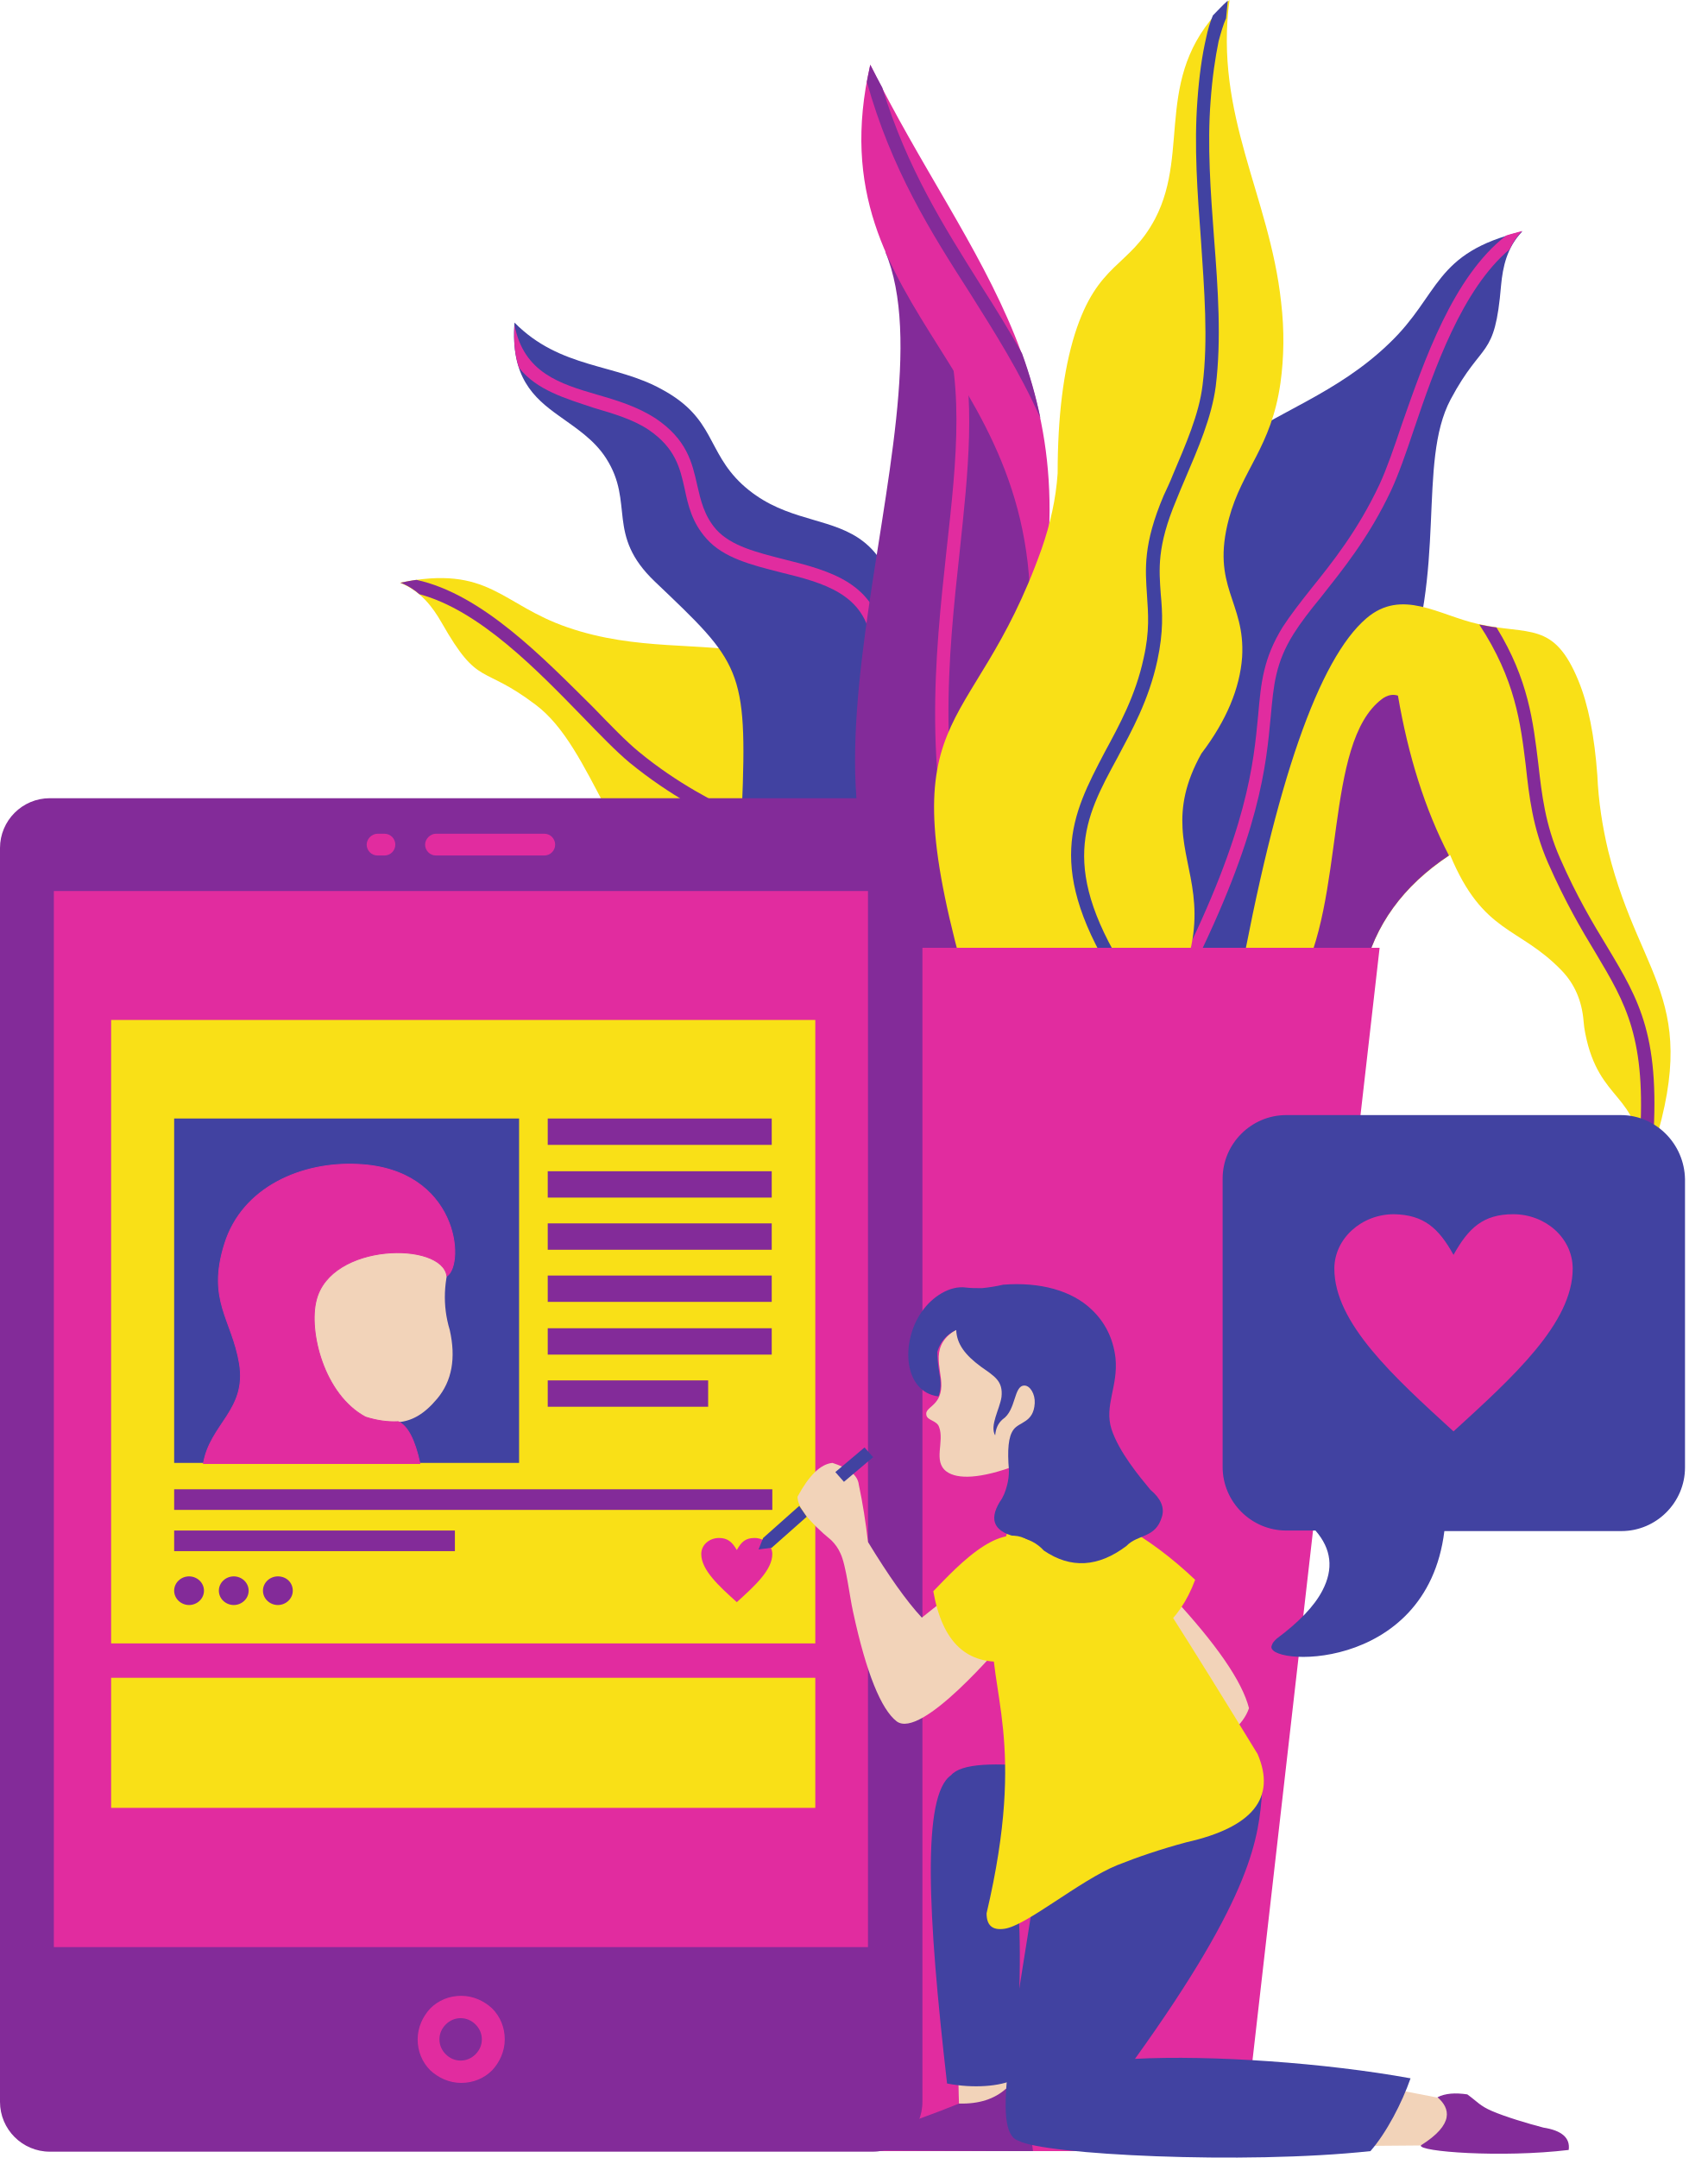
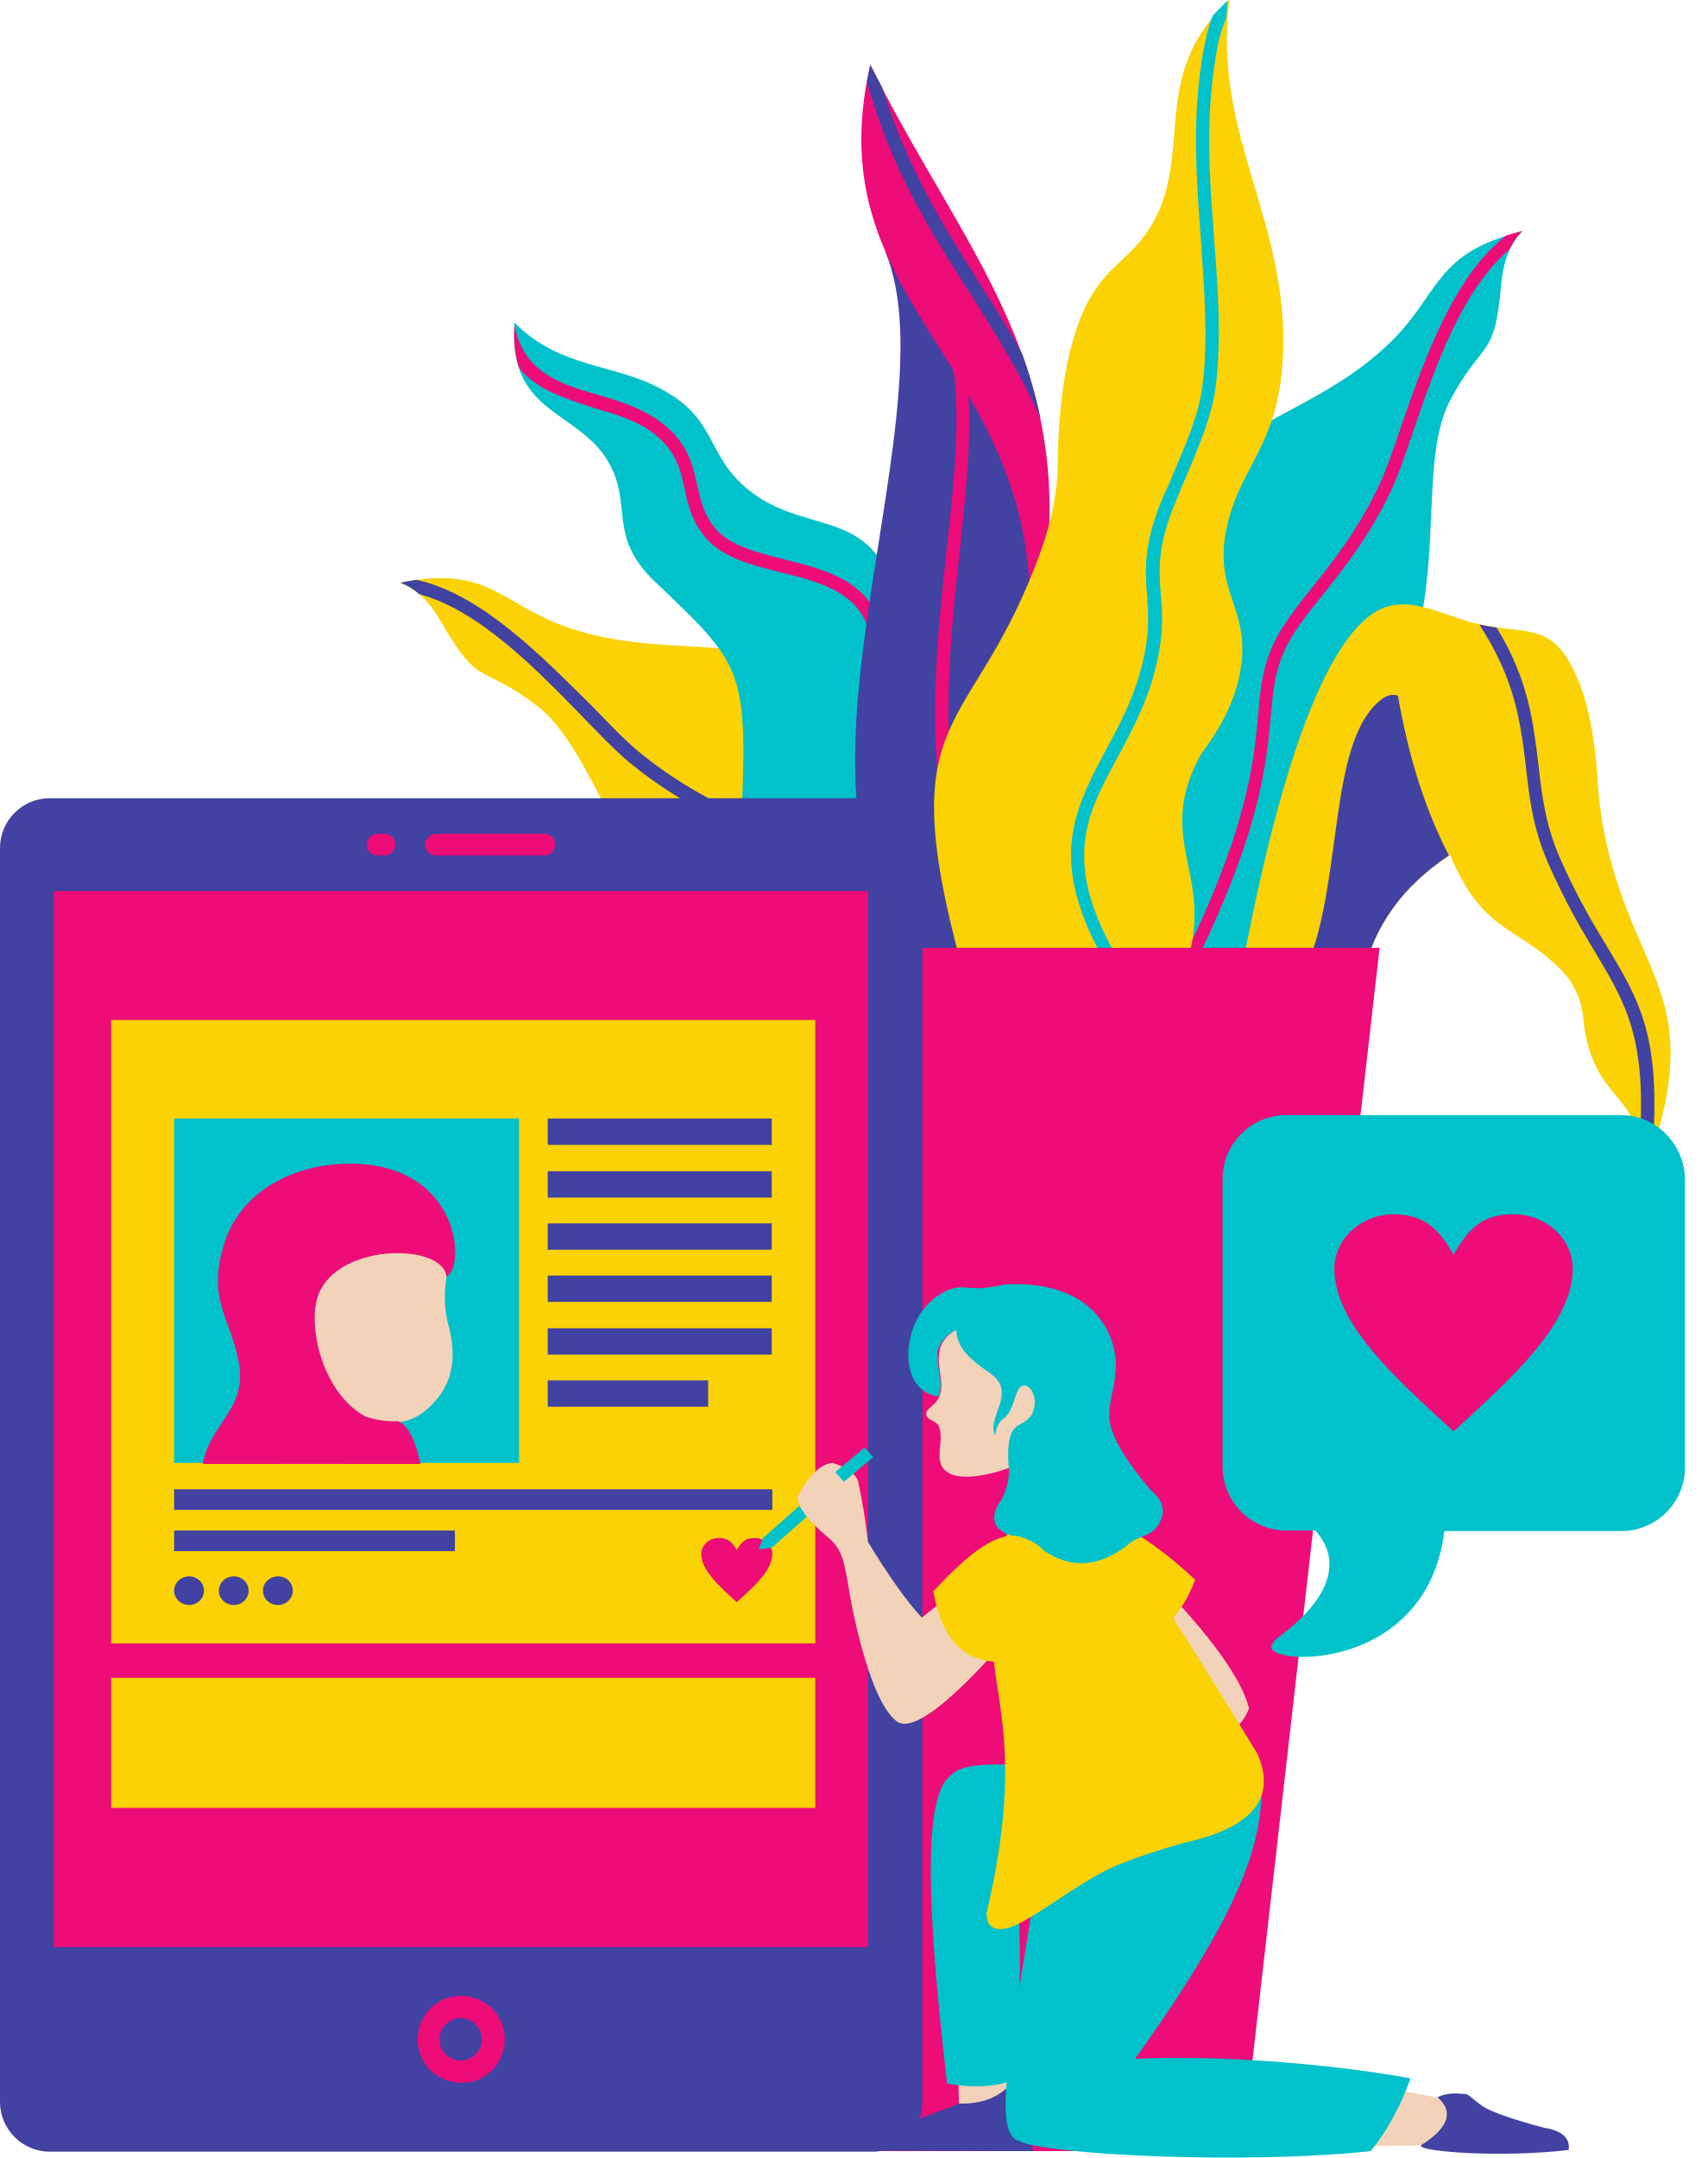
<svg xmlns="http://www.w3.org/2000/svg" height="376.6" preserveAspectRatio="xMidYMid meet" version="1.0" viewBox="0.0 -0.0 298.1 376.6" width="298.1" zoomAndPan="magnify">
  <defs>
    <clipPath id="a">
      <path d="M 175 312 L 247 312 L 247 376.531 L 175 376.531 Z M 175 312" />
    </clipPath>
    <clipPath id="b">
      <path d="M 213 194 L 294.102 194 L 294.102 290 L 213 290 Z M 213 194" />
    </clipPath>
  </defs>
  <g>
    <g id="change1_1">
-       <path d="M 160.5 204.496 C 177.898 196.297 186.602 192.297 186.602 192.297 C 186.602 192.297 178.5 175.195 162.301 140.898 C 143 102.898 123.199 117.797 99.102 109.496 C 87.398 105.496 85.398 98.496 69.801 101.695 C 73.398 103.098 75.5 105.898 77.102 108.695 C 83.602 120.098 84 115.797 93.5 122.996 C 103.5 130.496 106.699 149.898 122.398 164.496 C 147.801 191.098 160.5 204.496 160.5 204.496" fill="#f9e017" fill-rule="evenodd" />
+       <path d="M 160.5 204.496 C 177.898 196.297 186.602 192.297 186.602 192.297 C 186.602 192.297 178.5 175.195 162.301 140.898 C 143 102.898 123.199 117.797 99.102 109.496 C 87.398 105.496 85.398 98.496 69.801 101.695 C 73.398 103.098 75.5 105.898 77.102 108.695 C 83.602 120.098 84 115.797 93.5 122.996 C 103.5 130.496 106.699 149.898 122.398 164.496 C 147.801 191.098 160.5 204.496 160.5 204.496" fill="#fad206" fill-rule="evenodd" />
    </g>
    <g id="change2_1">
-       <path d="M 72.699 101.195 C 71.801 101.297 70.898 101.496 69.898 101.695 C 71.199 102.195 72.301 102.898 73.199 103.695 C 83.699 106.496 93.801 116.996 101.699 125.098 C 104.801 128.297 107.5 131.098 109.898 133.098 C 117 138.898 123.602 142.195 129 144.797 C 131.699 146.098 134.102 147.297 136 148.496 C 141 151.797 143 155.195 145.699 159.797 C 150 167.195 156 177.496 177.602 194.496 L 179 192.695 C 157.801 175.898 151.898 165.797 147.699 158.598 C 144.801 153.695 142.699 149.996 137.301 146.496 C 135.301 145.195 132.801 143.996 130.102 142.598 C 124.801 139.996 118.301 136.797 111.5 131.195 C 109.301 129.398 106.602 126.598 103.5 123.398 C 94.898 114.898 84.199 103.695 72.699 101.195" fill="#832b99" fill-rule="evenodd" />
+       <path d="M 72.699 101.195 C 71.801 101.297 70.898 101.496 69.898 101.695 C 71.199 102.195 72.301 102.898 73.199 103.695 C 83.699 106.496 93.801 116.996 101.699 125.098 C 104.801 128.297 107.5 131.098 109.898 133.098 C 117 138.898 123.602 142.195 129 144.797 C 131.699 146.098 134.102 147.297 136 148.496 C 141 151.797 143 155.195 145.699 159.797 C 150 167.195 156 177.496 177.602 194.496 L 179 192.695 C 157.801 175.898 151.898 165.797 147.699 158.598 C 144.801 153.695 142.699 149.996 137.301 146.496 C 135.301 145.195 132.801 143.996 130.102 142.598 C 124.801 139.996 118.301 136.797 111.5 131.195 C 109.301 129.398 106.602 126.598 103.5 123.398 C 94.898 114.898 84.199 103.695 72.699 101.195" fill="#4142a1" fill-rule="evenodd" />
    </g>
    <g id="change3_1">
-       <path d="M 158.5 122.195 C 160.199 142.098 150.5 148.297 129.5 140.996 C 130.5 116.598 129.199 115.695 114.301 101.496 C 105.699 93.297 110.801 87.797 105.801 79.996 C 103.699 76.695 100.5 74.695 97.602 72.598 C 93.102 69.398 89.102 65.797 89.801 56.297 C 97.801 64.398 107.398 63.398 115.602 67.996 C 124.801 72.996 123.301 78.695 129.5 84.496 C 142.5 96.496 158.102 83.195 158.5 122.195" fill="#4142a1" fill-rule="evenodd" />
+       <path d="M 158.5 122.195 C 160.199 142.098 150.5 148.297 129.5 140.996 C 130.5 116.598 129.199 115.695 114.301 101.496 C 105.699 93.297 110.801 87.797 105.801 79.996 C 103.699 76.695 100.5 74.695 97.602 72.598 C 93.102 69.398 89.102 65.797 89.801 56.297 C 97.801 64.398 107.398 63.398 115.602 67.996 C 124.801 72.996 123.301 78.695 129.5 84.496 C 142.5 96.496 158.102 83.195 158.5 122.195" fill="#01c2cb" fill-rule="evenodd" />
    </g>
    <g id="change4_1">
-       <path d="M 90.602 64.195 C 89.898 62.195 89.602 59.695 89.801 56.695 C 91.398 65.098 97.801 66.996 104.301 68.898 C 107.801 69.898 111.301 70.996 114.398 72.996 C 119.898 76.695 120.801 80.695 121.699 84.695 C 122.301 87.297 122.898 89.996 125 92.398 C 127.602 95.297 132.102 96.398 136.801 97.598 C 144.801 99.598 153.102 101.695 154.301 111.996 L 152.102 112.297 C 151.102 103.598 143.602 101.695 136.301 99.898 C 131.199 98.598 126.301 97.398 123.301 93.996 C 120.801 91.195 120.102 88.195 119.5 85.297 C 118.699 81.695 117.898 78.195 113.199 74.996 C 110.5 73.195 107.102 72.195 103.699 71.195 C 98.602 69.496 93.699 68.098 90.602 64.195" fill="#e12c9f" fill-rule="evenodd" />
+       <path d="M 90.602 64.195 C 89.898 62.195 89.602 59.695 89.801 56.695 C 91.398 65.098 97.801 66.996 104.301 68.898 C 107.801 69.898 111.301 70.996 114.398 72.996 C 119.898 76.695 120.801 80.695 121.699 84.695 C 122.301 87.297 122.898 89.996 125 92.398 C 127.602 95.297 132.102 96.398 136.801 97.598 C 144.801 99.598 153.102 101.695 154.301 111.996 L 152.102 112.297 C 151.102 103.598 143.602 101.695 136.301 99.898 C 131.199 98.598 126.301 97.398 123.301 93.996 C 120.801 91.195 120.102 88.195 119.5 85.297 C 118.699 81.695 117.898 78.195 113.199 74.996 C 110.5 73.195 107.102 72.195 103.699 71.195 C 98.602 69.496 93.699 68.098 90.602 64.195" fill="#ed0c78" fill-rule="evenodd" />
    </g>
    <g id="change2_2">
-       <path d="M 183.602 108.996 C 183.301 156.098 177.301 176.195 165.602 169.098 C 129 148.898 167.102 73.695 154.5 43.898 C 173.602 60.297 183.301 81.996 183.602 108.996" fill="#832b99" fill-rule="evenodd" />
+       <path d="M 183.602 108.996 C 183.301 156.098 177.301 176.195 165.602 169.098 C 129 148.898 167.102 73.695 154.5 43.898 C 173.602 60.297 183.301 81.996 183.602 108.996" fill="#4142a1" fill-rule="evenodd" />
    </g>
    <g id="change4_2">
-       <path d="M 163.5 52.797 C 164.898 54.398 166.199 55.996 167.398 57.695 C 170.398 69.496 169 82.195 167.5 96.297 C 165.5 114.695 163.301 135.496 170.5 159.297 L 168.301 159.996 C 160.898 135.695 163.199 114.695 165.199 96.098 C 167 79.898 168.602 65.695 163.5 52.797" fill="#e12c9f" fill-rule="evenodd" />
+       <path d="M 163.5 52.797 C 164.898 54.398 166.199 55.996 167.398 57.695 C 170.398 69.496 169 82.195 167.5 96.297 C 165.5 114.695 163.301 135.496 170.5 159.297 L 168.301 159.996 C 160.898 135.695 163.199 114.695 165.199 96.098 C 167 79.898 168.602 65.695 163.5 52.797" fill="#ed0c78" fill-rule="evenodd" />
    </g>
    <g id="change4_3">
-       <path d="M 179.301 115.797 C 185.102 63.797 141.699 55.695 151.898 11.297 C 169.301 46.598 192.5 66.898 179.301 115.797" fill="#e12c9f" fill-rule="evenodd" />
+       <path d="M 179.301 115.797 C 185.102 63.797 141.699 55.695 151.898 11.297 C 169.301 46.598 192.5 66.898 179.301 115.797" fill="#ed0c78" fill-rule="evenodd" />
    </g>
    <g id="change2_3">
-       <path d="M 151.301 14.297 C 151.5 13.297 151.699 12.297 151.898 11.297 C 152.602 12.695 153.301 13.996 154 15.297 C 158.301 29.398 164.801 39.598 171.199 49.797 C 173.699 53.695 176.102 57.598 178.398 61.695 C 179.699 65.297 180.801 69.098 181.602 72.996 C 178 64.898 173.602 57.996 169.199 50.996 C 162.398 40.398 155.602 29.598 151.301 14.297" fill="#832b99" fill-rule="evenodd" />
+       <path d="M 151.301 14.297 C 151.5 13.297 151.699 12.297 151.898 11.297 C 152.602 12.695 153.301 13.996 154 15.297 C 158.301 29.398 164.801 39.598 171.199 49.797 C 173.699 53.695 176.102 57.598 178.398 61.695 C 179.699 65.297 180.801 69.098 181.602 72.996 C 178 64.898 173.602 57.996 169.199 50.996 C 162.398 40.398 155.602 29.598 151.301 14.297" fill="#4142a1" fill-rule="evenodd" />
    </g>
    <g id="change3_2">
-       <path d="M 227.199 171.898 C 208 171.898 198.398 171.898 198.398 171.898 C 198.398 171.898 198.5 152.996 198.602 115.098 C 200 72.496 224.199 77.598 242.5 59.898 C 251.398 51.398 250.199 44.098 265.699 40.398 C 263 43.195 262.301 46.598 262 49.797 C 260.898 62.898 258.801 59.195 253.199 69.695 C 247.301 80.797 252.699 99.695 244.699 119.496 C 233 154.398 227.199 171.898 227.199 171.898" fill="#4142a1" fill-rule="evenodd" />
+       <path d="M 227.199 171.898 C 208 171.898 198.398 171.898 198.398 171.898 C 198.398 171.898 198.5 152.996 198.602 115.098 C 200 72.496 224.199 77.598 242.5 59.898 C 251.398 51.398 250.199 44.098 265.699 40.398 C 263 43.195 262.301 46.598 262 49.797 C 260.898 62.898 258.801 59.195 253.199 69.695 C 247.301 80.797 252.699 99.695 244.699 119.496 C 233 154.398 227.199 171.898 227.199 171.898" fill="#01c2cb" fill-rule="evenodd" />
    </g>
    <g id="change4_4">
-       <path d="M 262.898 41.098 C 263.801 40.797 264.699 40.598 265.699 40.297 C 264.699 41.297 264 42.398 263.5 43.496 C 255.199 50.496 250.398 64.297 246.801 74.898 C 245.398 79.098 244.102 82.797 242.801 85.598 C 238.898 93.898 234.199 99.598 230.5 104.297 C 228.602 106.598 227 108.695 225.801 110.598 C 222.602 115.695 222.301 119.598 221.801 124.996 C 221 133.496 220 145.398 207.699 169.996 L 205.699 168.996 C 217.801 144.797 218.801 133.195 219.602 124.797 C 220.102 119.098 220.5 114.898 223.898 109.398 C 225.199 107.398 226.898 105.195 228.801 102.797 C 232.5 98.195 237 92.598 240.801 84.496 C 242 81.898 243.301 78.195 244.699 73.996 C 248.602 62.898 253.602 48.297 262.898 41.098" fill="#e12c9f" fill-rule="evenodd" />
+       <path d="M 262.898 41.098 C 263.801 40.797 264.699 40.598 265.699 40.297 C 264.699 41.297 264 42.398 263.5 43.496 C 255.199 50.496 250.398 64.297 246.801 74.898 C 245.398 79.098 244.102 82.797 242.801 85.598 C 238.898 93.898 234.199 99.598 230.5 104.297 C 228.602 106.598 227 108.695 225.801 110.598 C 222.602 115.695 222.301 119.598 221.801 124.996 C 221 133.496 220 145.398 207.699 169.996 L 205.699 168.996 C 217.801 144.797 218.801 133.195 219.602 124.797 C 220.102 119.098 220.5 114.898 223.898 109.398 C 225.199 107.398 226.898 105.195 228.801 102.797 C 232.5 98.195 237 92.598 240.801 84.496 C 242 81.898 243.301 78.195 244.699 73.996 C 248.602 62.898 253.602 48.297 262.898 41.098" fill="#ed0c78" fill-rule="evenodd" />
    </g>
    <g id="change1_2">
-       <path d="M 238 169.898 C 231.801 171.695 224.5 172.398 216.199 172.098 C 222.699 136.398 230.199 114.996 238.5 107.898 C 244.699 102.598 251.199 107.398 258 108.898 C 266.898 110.898 271.199 108.297 275.5 118.797 C 277.199 122.898 278.301 128.398 278.801 135.297 C 279 139.898 279.699 144.297 280.699 148.496 C 286.602 172.195 298.102 174.695 286.801 205.598 C 286.801 190.898 280.199 193.098 277.199 182.496 C 276.801 180.996 276.5 179.598 276.398 178.195 C 276.102 174.598 274.801 171.695 272.602 169.398 C 265.102 161.598 258.898 163.098 253.102 149.195 C 244.898 154.598 239.898 161.496 238 169.898" fill="#f9e017" fill-rule="evenodd" />
+       <path d="M 238 169.898 C 231.801 171.695 224.5 172.398 216.199 172.098 C 222.699 136.398 230.199 114.996 238.5 107.898 C 244.699 102.598 251.199 107.398 258 108.898 C 266.898 110.898 271.199 108.297 275.5 118.797 C 277.199 122.898 278.301 128.398 278.801 135.297 C 279 139.898 279.699 144.297 280.699 148.496 C 286.602 172.195 298.102 174.695 286.801 205.598 C 286.801 190.898 280.199 193.098 277.199 182.496 C 276.801 180.996 276.5 179.598 276.398 178.195 C 276.102 174.598 274.801 171.695 272.602 169.398 C 265.102 161.598 258.898 163.098 253.102 149.195 C 244.898 154.598 239.898 161.496 238 169.898" fill="#fad206" fill-rule="evenodd" />
    </g>
    <g id="change2_4">
-       <path d="M 258.199 108.996 C 259.301 109.195 260.301 109.398 261.199 109.496 C 266.801 118.598 267.602 125.996 268.5 133.297 C 269.102 138.598 269.699 143.898 272.301 149.797 C 275.199 156.398 278 161.098 280.5 165.195 C 286.199 174.695 290 180.996 288.398 200.996 C 287.898 202.496 287.398 203.996 286.801 205.598 C 286.801 202.996 286.602 200.898 286.199 199.195 C 287.398 181.195 283.801 175.195 278.5 166.297 C 276 162.195 273.199 157.398 270.199 150.598 C 267.5 144.398 266.898 138.996 266.301 133.496 C 265.398 126.195 264.5 118.598 258.199 108.996" fill="#832b99" fill-rule="evenodd" />
+       <path d="M 258.199 108.996 C 259.301 109.195 260.301 109.398 261.199 109.496 C 266.801 118.598 267.602 125.996 268.5 133.297 C 269.102 138.598 269.699 143.898 272.301 149.797 C 275.199 156.398 278 161.098 280.5 165.195 C 286.199 174.695 290 180.996 288.398 200.996 C 287.898 202.496 287.398 203.996 286.801 205.598 C 286.801 202.996 286.602 200.898 286.199 199.195 C 287.398 181.195 283.801 175.195 278.5 166.297 C 276 162.195 273.199 157.398 270.199 150.598 C 267.5 144.398 266.898 138.996 266.301 133.496 C 265.398 126.195 264.5 118.598 258.199 108.996" fill="#4142a1" fill-rule="evenodd" />
    </g>
    <g id="change2_5">
-       <path d="M 238 169.898 C 234.5 170.898 230.699 171.598 226.5 171.898 C 235 157.098 231 129.695 241.199 121.996 C 242.102 121.297 243.102 121.098 244 121.398 C 245.801 131.898 248.699 141.195 252.898 149.297 C 244.898 154.598 239.898 161.496 238 169.898" fill="#832b99" fill-rule="evenodd" />
+       <path d="M 238 169.898 C 234.5 170.898 230.699 171.598 226.5 171.898 C 235 157.098 231 129.695 241.199 121.996 C 242.102 121.297 243.102 121.098 244 121.398 C 245.801 131.898 248.699 141.195 252.898 149.297 C 244.898 154.598 239.898 161.496 238 169.898" fill="#4142a1" fill-rule="evenodd" />
    </g>
    <g id="change1_3">
-       <path d="M 169.102 173.098 C 193.602 171.996 205.898 171.496 205.898 171.496 C 211.199 158.797 206.801 152.398 206.398 144.496 C 206.199 140.797 206.801 136.695 209.699 131.496 C 214.102 125.695 216.398 120.098 216.801 114.695 C 217.398 104.898 211.301 102.496 214.5 90.496 C 216.801 81.898 221.898 78.098 223.5 66.797 C 224.102 62.398 224.199 57.695 223.602 52.695 C 221.602 34.195 211.898 20.098 214.602 -0.004 C 200.801 12.598 208 25.996 201.602 38.195 C 197.102 46.695 191.602 45.695 187.602 58.297 C 185.602 64.695 184.602 72.797 184.602 82.598 C 184.301 87.098 183.301 91.496 181.801 95.797 C 169.5 130.398 154.398 122.098 169.102 173.098" fill="#f9e017" fill-rule="evenodd" />
+       <path d="M 169.102 173.098 C 193.602 171.996 205.898 171.496 205.898 171.496 C 211.199 158.797 206.801 152.398 206.398 144.496 C 206.199 140.797 206.801 136.695 209.699 131.496 C 214.102 125.695 216.398 120.098 216.801 114.695 C 217.398 104.898 211.301 102.496 214.5 90.496 C 216.801 81.898 221.898 78.098 223.5 66.797 C 224.102 62.398 224.199 57.695 223.602 52.695 C 221.602 34.195 211.898 20.098 214.602 -0.004 C 200.801 12.598 208 25.996 201.602 38.195 C 197.102 46.695 191.602 45.695 187.602 58.297 C 185.602 64.695 184.602 72.797 184.602 82.598 C 184.301 87.098 183.301 91.496 181.801 95.797 C 169.5 130.398 154.398 122.098 169.102 173.098" fill="#fad206" fill-rule="evenodd" />
    </g>
    <g id="change3_3">
-       <path d="M 195.398 171.996 L 196.699 171.898 L 197.602 171.297 C 184.5 151.496 189.301 142.797 195 132.297 C 197.602 127.398 200.5 122.195 202 115.297 C 203.102 110.195 202.898 106.898 202.602 103.695 C 202.301 99.398 201.898 95.398 205.301 87.297 C 205.801 85.996 206.301 84.898 206.801 83.695 C 209.102 78.297 211.5 72.797 212.199 67.398 C 213.199 59.297 212.602 50.496 211.898 41.496 C 211.301 33.496 210.699 25.398 211.301 17.598 C 211.602 13.496 212.102 10.098 212.699 7.195 C 213.102 5.695 213.5 4.297 214 3.195 C 214.102 2.195 214.199 1.195 214.301 0.098 C 213.301 0.996 212.5 1.898 211.699 2.695 C 211.199 3.898 210.801 5.195 210.5 6.695 C 209.801 9.695 209.301 13.297 209 17.496 C 208.398 25.496 209 33.695 209.602 41.695 C 210.199 50.598 210.898 59.297 209.898 67.195 C 209.301 72.297 206.898 77.695 204.699 82.898 C 204.199 84.195 203.602 85.398 203.102 86.496 C 199.5 94.996 199.898 99.297 200.199 103.898 C 200.398 106.996 200.699 110.098 199.602 114.898 C 198.199 121.398 195.398 126.496 192.801 131.297 C 187.102 142.195 182.102 151.496 195.398 171.996" fill="#4142a1" fill-rule="evenodd" />
+       <path d="M 195.398 171.996 L 196.699 171.898 L 197.602 171.297 C 184.5 151.496 189.301 142.797 195 132.297 C 197.602 127.398 200.5 122.195 202 115.297 C 203.102 110.195 202.898 106.898 202.602 103.695 C 202.301 99.398 201.898 95.398 205.301 87.297 C 205.801 85.996 206.301 84.898 206.801 83.695 C 209.102 78.297 211.5 72.797 212.199 67.398 C 213.199 59.297 212.602 50.496 211.898 41.496 C 211.301 33.496 210.699 25.398 211.301 17.598 C 211.602 13.496 212.102 10.098 212.699 7.195 C 213.102 5.695 213.5 4.297 214 3.195 C 214.102 2.195 214.199 1.195 214.301 0.098 C 213.301 0.996 212.5 1.898 211.699 2.695 C 211.199 3.898 210.801 5.195 210.5 6.695 C 209.801 9.695 209.301 13.297 209 17.496 C 208.398 25.496 209 33.695 209.602 41.695 C 210.199 50.598 210.898 59.297 209.898 67.195 C 209.301 72.297 206.898 77.695 204.699 82.898 C 204.199 84.195 203.602 85.398 203.102 86.496 C 199.5 94.996 199.898 99.297 200.199 103.898 C 200.398 106.996 200.699 110.098 199.602 114.898 C 198.199 121.398 195.398 126.496 192.801 131.297 C 187.102 142.195 182.102 151.496 195.398 171.996" fill="#01c2cb" fill-rule="evenodd" />
    </g>
    <g id="change4_5">
-       <path d="M 120.398 165.398 L 240.801 165.398 L 216.801 375.398 L 144.398 375.398 L 120.398 165.398" fill="#e12c9f" fill-rule="evenodd" />
+       <path d="M 120.398 165.398 L 240.801 165.398 L 216.801 375.398 L 144.398 375.398 L 120.398 165.398" fill="#ed0c78" fill-rule="evenodd" />
    </g>
    <g id="change2_6">
-       <path d="M 8.699 139.297 L 152.301 139.297 C 157.102 139.297 161 143.195 161 147.996 L 161 366.797 C 161 371.598 157.102 375.496 152.301 375.496 L 8.699 375.496 C 3.898 375.496 0 371.598 0 366.797 L 0 147.996 C 0 143.195 3.898 139.297 8.699 139.297" fill="#832b99" fill-rule="evenodd" />
+       <path d="M 8.699 139.297 L 152.301 139.297 C 157.102 139.297 161 143.195 161 147.996 L 161 366.797 C 161 371.598 157.102 375.496 152.301 375.496 L 8.699 375.496 C 3.898 375.496 0 371.598 0 366.797 L 0 147.996 C 0 143.195 3.898 139.297 8.699 139.297" fill="#4142a1" fill-rule="evenodd" />
    </g>
    <g id="change5_1">
      <path d="M 177.398 367.898 C 170.699 367.496 167.398 367.195 167.398 367.195 C 167.398 367.797 167.301 365.098 167.199 359.297 C 174 358.996 177.5 358.898 177.5 358.898 C 177.398 364.898 177.398 367.898 177.398 367.898" fill="#f2d3b9" fill-rule="evenodd" />
    </g>
    <g id="change3_4">
-       <path d="M 165.301 363.598 C 169.898 364.496 174.602 364.098 177 362.898 C 178.602 344.098 177.898 333.496 177.5 330.598 C 177.5 330.598 181.699 332.598 190.102 336.695 C 200.398 337.695 220.102 334.898 219.102 315.195 C 189.102 308.695 169.5 305.695 166 309.797 C 160.898 313.297 161.898 333.996 165.301 363.598" fill="#4142a1" fill-rule="evenodd" />
+       <path d="M 165.301 363.598 C 169.898 364.496 174.602 364.098 177 362.898 C 178.602 344.098 177.898 333.496 177.5 330.598 C 177.5 330.598 181.699 332.598 190.102 336.695 C 200.398 337.695 220.102 334.898 219.102 315.195 C 189.102 308.695 169.5 305.695 166 309.797 C 160.898 313.297 161.898 333.996 165.301 363.598" fill="#01c2cb" fill-rule="evenodd" />
    </g>
    <g id="change2_7">
-       <path d="M 180.301 375.398 C 179.699 369.898 178.102 366.297 175.602 364.496 C 173.602 366.297 170.898 367.195 167.398 367.098 C 162.699 368.996 158 370.695 153.199 372.195 C 152.199 372.797 151.898 373.797 152.301 375.297 C 170.898 375.398 180.301 375.398 180.301 375.398" fill="#832b99" fill-rule="evenodd" />
+       <path d="M 180.301 375.398 C 179.699 369.898 178.102 366.297 175.602 364.496 C 173.602 366.297 170.898 367.195 167.398 367.098 C 162.699 368.996 158 370.695 153.199 372.195 C 152.199 372.797 151.898 373.797 152.301 375.297 C 170.898 375.398 180.301 375.398 180.301 375.398" fill="#4142a1" fill-rule="evenodd" />
    </g>
    <g id="change5_2">
      <path d="M 239.602 363.898 C 238.602 370.898 238 374.496 238 374.496 C 247.398 374.398 252.102 374.398 252.102 374.398 C 253.602 372.195 254.301 369.695 254.199 366.695 C 244.5 364.797 239.602 363.898 239.602 363.898" fill="#f2d3b9" fill-rule="evenodd" />
    </g>
    <g id="change2_8">
-       <path d="M 269.398 371.297 C 272.602 371.797 274.102 373.098 273.801 375.195 C 262.102 376.598 247.5 375.496 248 374.398 C 253.898 370.695 253.102 367.898 250.898 365.996 C 252.301 365.297 254 365.195 256.102 365.496 C 257.898 366.797 258.301 367.496 260.398 368.398 C 262.699 369.398 266.699 370.598 269.398 371.297" fill="#832b99" fill-rule="evenodd" />
+       <path d="M 269.398 371.297 C 272.602 371.797 274.102 373.098 273.801 375.195 C 262.102 376.598 247.5 375.496 248 374.398 C 253.898 370.695 253.102 367.898 250.898 365.996 C 252.301 365.297 254 365.195 256.102 365.496 C 257.898 366.797 258.301 367.496 260.398 368.398 C 262.699 369.398 266.699 370.598 269.398 371.297" fill="#4142a1" fill-rule="evenodd" />
    </g>
    <g clip-path="url(#a)" id="change3_9">
-       <path d="M 246.199 362.695 C 244.699 366.996 242 372.195 239.199 375.398 C 217 377.797 182.102 375.996 177.801 373.598 C 172.801 372.098 176.898 355.098 181.898 321.598 C 181.898 321.598 195.801 318.398 220.301 312.598 C 219.699 320.598 218.801 330.496 198.102 359.297 C 211.398 358.598 231.398 359.996 246.199 362.695" fill="#4142a1" fill-rule="evenodd" />
+       <path d="M 246.199 362.695 C 244.699 366.996 242 372.195 239.199 375.398 C 217 377.797 182.102 375.996 177.801 373.598 C 172.801 372.098 176.898 355.098 181.898 321.598 C 181.898 321.598 195.801 318.398 220.301 312.598 C 219.699 320.598 218.801 330.496 198.102 359.297 C 211.398 358.598 231.398 359.996 246.199 362.695" fill="#01c2cb" fill-rule="evenodd" />
    </g>
    <g id="change5_3">
      <path d="M 202.5 286.496 L 215.102 302.098 C 216.5 300.898 217.5 299.598 218 298.098 C 216.801 293.398 212.301 286.898 204.5 278.496 C 203.801 281.297 203.102 283.996 202.5 286.496" fill="#f2d3b9" fill-rule="evenodd" />
    </g>
    <g id="change1_4">
-       <path d="M 196 266.297 C 192.102 270.695 194.398 276.695 202.801 284.297 C 205.199 282.297 207.199 279.496 208.602 275.695 C 204.5 271.797 200.199 268.598 196 266.297" fill="#f9e017" fill-rule="evenodd" />
+       <path d="M 196 266.297 C 192.102 270.695 194.398 276.695 202.801 284.297 C 205.199 282.297 207.199 279.496 208.602 275.695 C 204.5 271.797 200.199 268.598 196 266.297" fill="#fad206" fill-rule="evenodd" />
    </g>
    <g id="change1_5">
-       <path d="M 176.301 266.297 C 188 270.996 193.5 270.297 192.801 264.195 C 199 273.098 207.898 287.098 219.5 306.098 C 222.801 313.797 218.602 318.898 207.102 321.496 C 202.602 322.695 198.5 324.098 195 325.496 C 188.398 328.195 179.102 336.098 175.301 336.598 C 173.199 336.898 172.199 335.996 172.199 333.898 C 179.301 303.695 172.398 295.195 173.301 283.598 C 173.898 274.996 174.898 269.195 176.301 266.297" fill="#f9e017" fill-rule="evenodd" />
+       <path d="M 176.301 266.297 C 188 270.996 193.5 270.297 192.801 264.195 C 199 273.098 207.898 287.098 219.5 306.098 C 222.801 313.797 218.602 318.898 207.102 321.496 C 202.602 322.695 198.5 324.098 195 325.496 C 188.398 328.195 179.102 336.098 175.301 336.598 C 173.199 336.898 172.199 335.996 172.199 333.898 C 179.301 303.695 172.398 295.195 173.301 283.598 C 173.898 274.996 174.898 269.195 176.301 266.297" fill="#fad206" fill-rule="evenodd" />
    </g>
    <g id="change4_6">
-       <path d="M 9.398 155.496 L 151.5 155.496 L 151.5 339.797 L 9.398 339.797 L 9.398 155.496" fill="#e12c9f" fill-rule="evenodd" />
+       <path d="M 9.398 155.496 L 151.5 155.496 L 151.5 339.797 L 9.398 339.797 L 9.398 155.496" fill="#ed0c78" fill-rule="evenodd" />
    </g>
    <g id="change4_7">
-       <path d="M 65.898 145.496 L 67.102 145.496 C 68.199 145.496 69 146.398 69 147.398 C 69 148.496 68.102 149.297 67.102 149.297 L 65.898 149.297 C 64.801 149.297 64 148.398 64 147.398 C 64 146.398 64.898 145.496 65.898 145.496 Z M 76.102 145.496 L 95 145.496 C 96.102 145.496 96.898 146.398 96.898 147.398 C 96.898 148.496 96 149.297 95 149.297 L 76.102 149.297 C 75 149.297 74.199 148.398 74.199 147.398 C 74.199 146.398 75.102 145.496 76.102 145.496" fill="#e12c9f" fill-rule="evenodd" />
+       <path d="M 65.898 145.496 L 67.102 145.496 C 68.199 145.496 69 146.398 69 147.398 C 69 148.496 68.102 149.297 67.102 149.297 L 65.898 149.297 C 64.801 149.297 64 148.398 64 147.398 C 64 146.398 64.898 145.496 65.898 145.496 Z M 76.102 145.496 L 95 145.496 C 96.102 145.496 96.898 146.398 96.898 147.398 C 96.898 148.496 96 149.297 95 149.297 L 76.102 149.297 C 75 149.297 74.199 148.398 74.199 147.398 C 74.199 146.398 75.102 145.496 76.102 145.496" fill="#ed0c78" fill-rule="evenodd" />
    </g>
    <g id="change4_8">
-       <path d="M 83 353.297 C 82.301 352.598 81.398 352.195 80.398 352.195 C 79.398 352.195 78.5 352.598 77.801 353.297 C 77.102 353.996 76.699 354.898 76.699 355.898 C 76.699 356.898 77.102 357.797 77.801 358.496 C 78.5 359.195 79.398 359.598 80.398 359.598 C 81.398 359.598 82.301 359.195 83 358.496 C 83.699 357.797 84.102 356.898 84.102 355.898 C 84.102 354.898 83.699 353.996 83 353.297 Z M 80.5 348.297 C 82.602 348.297 84.5 349.195 85.898 350.496 C 87.301 351.898 88.102 353.797 88.102 355.898 C 88.102 357.996 87.199 359.898 85.898 361.297 C 84.5 362.695 82.602 363.496 80.5 363.496 C 78.398 363.496 76.5 362.598 75.102 361.297 C 73.699 359.898 72.898 357.996 72.898 355.898 C 72.898 353.797 73.801 351.898 75.102 350.496 C 76.5 349.098 78.398 348.297 80.5 348.297" fill="#e12c9f" fill-rule="evenodd" />
+       <path d="M 83 353.297 C 82.301 352.598 81.398 352.195 80.398 352.195 C 79.398 352.195 78.5 352.598 77.801 353.297 C 77.102 353.996 76.699 354.898 76.699 355.898 C 76.699 356.898 77.102 357.797 77.801 358.496 C 78.5 359.195 79.398 359.598 80.398 359.598 C 81.398 359.598 82.301 359.195 83 358.496 C 83.699 357.797 84.102 356.898 84.102 355.898 C 84.102 354.898 83.699 353.996 83 353.297 Z M 80.5 348.297 C 82.602 348.297 84.5 349.195 85.898 350.496 C 87.301 351.898 88.102 353.797 88.102 355.898 C 88.102 357.996 87.199 359.898 85.898 361.297 C 84.5 362.695 82.602 363.496 80.5 363.496 C 78.398 363.496 76.5 362.598 75.102 361.297 C 73.699 359.898 72.898 357.996 72.898 355.898 C 72.898 353.797 73.801 351.898 75.102 350.496 C 76.5 349.098 78.398 348.297 80.5 348.297" fill="#ed0c78" fill-rule="evenodd" />
    </g>
    <g id="change1_6">
-       <path d="M 19.398 177.996 L 142.301 177.996 L 142.301 286.797 L 19.398 286.797 L 19.398 177.996" fill="#f9e017" fill-rule="evenodd" />
+       <path d="M 19.398 177.996 L 142.301 177.996 L 142.301 286.797 L 19.398 286.797 L 19.398 177.996" fill="#fad206" fill-rule="evenodd" />
    </g>
    <g id="change1_7">
-       <path d="M 19.398 292.797 L 142.301 292.797 L 142.301 315.496 L 19.398 315.496 L 19.398 292.797" fill="#f9e017" fill-rule="evenodd" />
+       <path d="M 19.398 292.797 L 142.301 292.797 L 142.301 315.496 L 19.398 315.496 L 19.398 292.797" fill="#fad206" fill-rule="evenodd" />
    </g>
    <g id="change3_5">
-       <path d="M 30.398 195.195 L 90.602 195.195 L 90.602 255.297 L 30.398 255.297 L 30.398 195.195" fill="#4142a1" fill-rule="evenodd" />
+       <path d="M 30.398 195.195 L 90.602 195.195 L 90.602 255.297 L 30.398 255.297 L 30.398 195.195" fill="#01c2cb" fill-rule="evenodd" />
    </g>
    <g id="change5_4">
      <path d="M 48.699 255.398 L 60.5 255.398 C 59.301 249.598 59.699 246.797 61.602 246.797 C 67.801 248.598 71.699 249.598 76.301 244.098 C 78.898 240.996 79.602 236.996 78.5 232.098 C 77.199 227.797 77.398 223.398 79 218.898 C 75.898 212.898 65.801 213.797 48.602 221.598 C 37.801 226.195 48.602 255.297 48.699 255.398" fill="#f2d3b9" fill-rule="evenodd" />
    </g>
    <g id="change2_9">
-       <path d="M 95.602 195.195 L 134.699 195.195 L 134.699 199.797 L 95.602 199.797 L 95.602 195.195" fill="#832b99" fill-rule="evenodd" />
+       <path d="M 95.602 195.195 L 134.699 195.195 L 134.699 199.797 L 95.602 199.797 L 95.602 195.195" fill="#4142a1" fill-rule="evenodd" />
    </g>
    <g id="change2_10">
-       <path d="M 95.602 204.398 L 134.699 204.398 L 134.699 208.996 L 95.602 208.996 L 95.602 204.398" fill="#832b99" fill-rule="evenodd" />
+       <path d="M 95.602 204.398 L 134.699 204.398 L 134.699 208.996 L 95.602 208.996 L 95.602 204.398" fill="#4142a1" fill-rule="evenodd" />
    </g>
    <g id="change2_11">
-       <path d="M 95.602 213.496 L 134.699 213.496 L 134.699 218.098 L 95.602 218.098 L 95.602 213.496" fill="#832b99" fill-rule="evenodd" />
+       <path d="M 95.602 213.496 L 134.699 213.496 L 134.699 218.098 L 95.602 218.098 L 95.602 213.496" fill="#4142a1" fill-rule="evenodd" />
    </g>
    <g id="change2_12">
-       <path d="M 95.602 222.598 L 134.699 222.598 L 134.699 227.195 L 95.602 227.195 L 95.602 222.598" fill="#832b99" fill-rule="evenodd" />
+       <path d="M 95.602 222.598 L 134.699 222.598 L 134.699 227.195 L 95.602 227.195 L 95.602 222.598" fill="#4142a1" fill-rule="evenodd" />
    </g>
    <g id="change2_13">
-       <path d="M 95.602 231.797 L 134.699 231.797 L 134.699 236.398 L 95.602 236.398 L 95.602 231.797" fill="#832b99" fill-rule="evenodd" />
+       <path d="M 95.602 231.797 L 134.699 231.797 L 134.699 236.398 L 95.602 236.398 L 95.602 231.797" fill="#4142a1" fill-rule="evenodd" />
    </g>
    <g id="change2_14">
-       <path d="M 95.602 240.898 L 123.602 240.898 L 123.602 245.496 L 95.602 245.496 L 95.602 240.898" fill="#832b99" fill-rule="evenodd" />
+       <path d="M 95.602 240.898 L 123.602 240.898 L 123.602 245.496 L 95.602 245.496 L 95.602 240.898" fill="#4142a1" fill-rule="evenodd" />
    </g>
    <g id="change2_15">
-       <path d="M 30.398 259.898 L 134.801 259.898 L 134.801 263.496 L 30.398 263.496 L 30.398 259.898" fill="#832b99" fill-rule="evenodd" />
+       <path d="M 30.398 259.898 L 134.801 259.898 L 134.801 263.496 L 30.398 263.496 L 30.398 259.898" fill="#4142a1" fill-rule="evenodd" />
    </g>
    <g id="change2_16">
-       <path d="M 33 275.098 C 31.602 275.098 30.398 276.195 30.398 277.598 C 30.398 278.996 31.602 280.098 33 280.098 C 34.398 280.098 35.602 278.996 35.602 277.598 C 35.602 276.195 34.398 275.098 33 275.098" fill="#832b99" fill-rule="evenodd" />
+       <path d="M 33 275.098 C 31.602 275.098 30.398 276.195 30.398 277.598 C 30.398 278.996 31.602 280.098 33 280.098 C 34.398 280.098 35.602 278.996 35.602 277.598 C 35.602 276.195 34.398 275.098 33 275.098" fill="#4142a1" fill-rule="evenodd" />
    </g>
    <g id="change2_17">
-       <path d="M 40.801 275.098 C 39.398 275.098 38.199 276.195 38.199 277.598 C 38.199 278.996 39.398 280.098 40.801 280.098 C 42.199 280.098 43.398 278.996 43.398 277.598 C 43.398 276.195 42.199 275.098 40.801 275.098" fill="#832b99" fill-rule="evenodd" />
+       <path d="M 40.801 275.098 C 39.398 275.098 38.199 276.195 38.199 277.598 C 38.199 278.996 39.398 280.098 40.801 280.098 C 42.199 280.098 43.398 278.996 43.398 277.598 C 43.398 276.195 42.199 275.098 40.801 275.098" fill="#4142a1" fill-rule="evenodd" />
    </g>
    <g id="change2_18">
-       <path d="M 48.5 275.098 C 47.102 275.098 45.898 276.195 45.898 277.598 C 45.898 278.996 47.102 280.098 48.5 280.098 C 49.898 280.098 51.102 278.996 51.102 277.598 C 51.102 276.195 50 275.098 48.5 275.098" fill="#832b99" fill-rule="evenodd" />
+       <path d="M 48.5 275.098 C 47.102 275.098 45.898 276.195 45.898 277.598 C 45.898 278.996 47.102 280.098 48.5 280.098 C 49.898 280.098 51.102 278.996 51.102 277.598 C 51.102 276.195 50 275.098 48.5 275.098" fill="#4142a1" fill-rule="evenodd" />
    </g>
    <g id="change2_19">
-       <path d="M 30.398 267.098 L 79.398 267.098 L 79.398 270.695 L 30.398 270.695 L 30.398 267.098" fill="#832b99" fill-rule="evenodd" />
+       <path d="M 30.398 267.098 L 79.398 267.098 L 79.398 270.695 L 30.398 270.695 L 30.398 267.098" fill="#4142a1" fill-rule="evenodd" />
    </g>
    <g id="change4_9">
-       <path d="M 128.602 270.496 C 129.398 269.098 130.102 268.398 131.699 268.398 C 133.398 268.398 134.801 269.695 134.801 271.195 C 134.801 273.996 131.699 276.797 128.602 279.598 C 125.5 276.797 122.398 273.996 122.398 271.195 C 122.398 269.598 123.801 268.398 125.5 268.398 C 127 268.398 127.801 269.098 128.602 270.496" fill="#e12c9f" fill-rule="evenodd" />
+       <path d="M 128.602 270.496 C 129.398 269.098 130.102 268.398 131.699 268.398 C 133.398 268.398 134.801 269.695 134.801 271.195 C 134.801 273.996 131.699 276.797 128.602 279.598 C 125.5 276.797 122.398 273.996 122.398 271.195 C 122.398 269.598 123.801 268.398 125.5 268.398 C 127 268.398 127.801 269.098 128.602 270.496" fill="#ed0c78" fill-rule="evenodd" />
    </g>
    <g id="change5_5">
      <path d="M 183.398 238.398 C 185.5 246.297 183.5 251.996 177.5 255.695 C 171.102 258.098 167.102 258.195 165.199 256.797 C 162.801 254.996 164.898 251.598 163.898 248.996 C 163.5 247.898 161.898 247.898 161.699 246.996 C 161.301 245.496 164.199 245.496 164.301 241.898 C 164.398 238.695 162 234.695 167.301 231.797 C 174.801 230.398 180.199 232.598 183.398 238.398" fill="#f2d3b9" fill-rule="evenodd" />
    </g>
    <g id="change3_6">
-       <path d="M 164 239.898 C 164.301 241.398 164.199 242.695 163.801 243.695 C 157.602 242.898 157.199 234.098 160.898 228.898 C 162.699 226.297 165.801 224.297 168.602 224.695 C 169.398 224.797 170.398 224.797 171.398 224.797 C 172.5 224.695 173.801 224.496 175.102 224.195 C 181.5 223.695 187.102 225.195 190.602 228.598 C 192.801 230.695 194.301 233.496 194.699 236.996 C 195.199 241.898 192.699 245.297 194 249.398 C 195.301 253.398 198.898 257.695 200.801 259.996 C 202.602 261.496 203.301 263.098 202.801 264.695 C 201.699 268.496 198.602 267.695 196.602 269.797 C 191.699 273.496 186.898 273.797 182.199 270.598 C 181 269.297 179.602 268.598 177.898 268.297 C 173.602 267.496 172.5 265.398 174.5 262.098 C 175.102 261.297 175.5 260.297 175.801 259.098 C 176 258.297 176.102 257.496 176.102 256.598 C 175.801 252.996 176 250.695 176.898 249.496 C 177.898 248.098 180.398 248.297 180.602 244.898 C 180.699 243.297 179.801 241.797 178.801 241.797 C 176.898 241.797 177.398 246.098 175 247.695 C 174.199 248.398 173.801 249.297 173.699 250.496 C 172.699 248.797 174.5 245.898 174.801 243.797 C 175.102 240.996 173.602 240.195 171.199 238.496 C 168.5 236.496 167 234.598 166.898 232.098 C 165.199 232.898 164.102 234.195 163.602 235.898 C 163.602 236.797 163.699 238.195 164 239.898" fill="#4142a1" fill-rule="evenodd" />
+       <path d="M 164 239.898 C 164.301 241.398 164.199 242.695 163.801 243.695 C 157.602 242.898 157.199 234.098 160.898 228.898 C 162.699 226.297 165.801 224.297 168.602 224.695 C 169.398 224.797 170.398 224.797 171.398 224.797 C 172.5 224.695 173.801 224.496 175.102 224.195 C 181.5 223.695 187.102 225.195 190.602 228.598 C 192.801 230.695 194.301 233.496 194.699 236.996 C 195.199 241.898 192.699 245.297 194 249.398 C 195.301 253.398 198.898 257.695 200.801 259.996 C 202.602 261.496 203.301 263.098 202.801 264.695 C 201.699 268.496 198.602 267.695 196.602 269.797 C 191.699 273.496 186.898 273.797 182.199 270.598 C 181 269.297 179.602 268.598 177.898 268.297 C 173.602 267.496 172.5 265.398 174.5 262.098 C 175.102 261.297 175.5 260.297 175.801 259.098 C 176 258.297 176.102 257.496 176.102 256.598 C 175.801 252.996 176 250.695 176.898 249.496 C 177.898 248.098 180.398 248.297 180.602 244.898 C 180.699 243.297 179.801 241.797 178.801 241.797 C 176.898 241.797 177.398 246.098 175 247.695 C 174.199 248.398 173.801 249.297 173.699 250.496 C 172.699 248.797 174.5 245.898 174.801 243.797 C 175.102 240.996 173.602 240.195 171.199 238.496 C 168.5 236.496 167 234.598 166.898 232.098 C 165.199 232.898 164.102 234.195 163.602 235.898 C 163.602 236.797 163.699 238.195 164 239.898" fill="#01c2cb" fill-rule="evenodd" />
    </g>
    <g id="change5_6">
      <path d="M 149.898 259.098 C 150.602 262.398 151.102 265.695 151.5 269.098 C 155.102 274.996 158.199 279.398 160.898 282.297 C 160.898 282.297 163.301 280.398 168.199 276.496 C 168.199 276.496 169.398 277.598 171.699 279.695 C 171.699 279.695 173.398 281.398 176.699 284.797 C 174.301 287.598 160.801 303.598 156.5 300.398 C 153.801 298.297 151.199 291.996 148.898 281.297 C 148.301 278.695 147.699 273.195 146.699 271.098 C 146.301 270.195 145.801 269.496 145.102 268.797 C 141.102 265.496 139.199 262.996 139.199 261.195 C 141.199 257.496 143.199 255.496 145.301 255.297 C 148.102 256.195 149.699 257.398 149.898 259.098" fill="#f2d3b9" fill-rule="evenodd" />
    </g>
    <g id="change3_7">
-       <path d="M 140.801 264.695 L 134.699 270.098 L 132.398 270.398 L 133.199 268.398 L 139.5 262.797 Z M 152.398 254.297 L 147.301 258.598 L 145.801 256.898 L 150.898 252.598 L 152.398 254.297" fill="#4142a1" fill-rule="evenodd" />
+       <path d="M 140.801 264.695 L 134.699 270.098 L 132.398 270.398 L 133.199 268.398 L 139.5 262.797 Z M 152.398 254.297 L 147.301 258.598 L 145.801 256.898 L 150.898 252.598 L 152.398 254.297" fill="#01c2cb" fill-rule="evenodd" />
    </g>
    <g id="change1_8">
-       <path d="M 181.398 270.996 C 183.699 274.898 181.602 281.098 176.102 289.898 C 168.801 290.695 164.5 286.695 162.898 277.695 C 166.898 273.598 176.5 262.797 181.398 270.996" fill="#f9e017" fill-rule="evenodd" />
+       <path d="M 181.398 270.996 C 183.699 274.898 181.602 281.098 176.102 289.898 C 168.801 290.695 164.5 286.695 162.898 277.695 C 166.898 273.598 176.5 262.797 181.398 270.996" fill="#fad206" fill-rule="evenodd" />
    </g>
    <g clip-path="url(#b)" id="change3_8">
-       <path d="M 282.898 194.598 L 224.5 194.598 C 218.398 194.598 213.398 199.598 213.398 205.695 L 213.398 255.996 C 213.398 262.098 218.398 267.098 224.5 267.098 L 229.602 267.098 C 232.398 270.297 232.801 273.797 230.801 277.598 C 229.398 280.297 226.699 283.098 222.801 285.996 C 222.398 286.398 222.102 286.695 222 287.098 C 220.102 290.695 249 292.398 252.102 267.195 L 283 267.195 C 289.102 267.195 294.102 262.195 294.102 256.098 L 294.102 205.797 C 294 199.598 289 194.598 282.898 194.598" fill="#4142a1" fill-rule="evenodd" />
+       <path d="M 282.898 194.598 L 224.5 194.598 C 218.398 194.598 213.398 199.598 213.398 205.695 L 213.398 255.996 C 213.398 262.098 218.398 267.098 224.5 267.098 L 229.602 267.098 C 232.398 270.297 232.801 273.797 230.801 277.598 C 229.398 280.297 226.699 283.098 222.801 285.996 C 222.398 286.398 222.102 286.695 222 287.098 C 220.102 290.695 249 292.398 252.102 267.195 L 283 267.195 C 289.102 267.195 294.102 262.195 294.102 256.098 L 294.102 205.797 C 294 199.598 289 194.598 282.898 194.598" fill="#01c2cb" fill-rule="evenodd" />
    </g>
    <g id="change4_10">
-       <path d="M 253.699 218.996 C 256.301 214.297 258.898 211.898 264.102 211.898 C 269.801 211.898 274.5 216.098 274.5 221.398 C 274.5 230.898 264.102 240.297 253.699 249.797 C 243.301 240.297 232.898 230.898 232.898 221.398 C 232.898 216.195 237.602 211.898 243.301 211.898 C 248.5 211.996 251.102 214.297 253.699 218.996" fill="#e12c9f" fill-rule="evenodd" />
+       <path d="M 253.699 218.996 C 256.301 214.297 258.898 211.898 264.102 211.898 C 269.801 211.898 274.5 216.098 274.5 221.398 C 274.5 230.898 264.102 240.297 253.699 249.797 C 243.301 240.297 232.898 230.898 232.898 221.398 C 232.898 216.195 237.602 211.898 243.301 211.898 C 248.5 211.996 251.102 214.297 253.699 218.996" fill="#ed0c78" fill-rule="evenodd" />
    </g>
    <g id="change4_11">
-       <path d="M 35.5 255.398 C 60.699 255.398 73.301 255.398 73.301 255.398 C 72.398 251.195 71.102 248.797 69.5 248.098 C 67.602 248.195 65.699 247.898 63.801 247.297 C 56.5 243.398 53.801 232.297 55.199 226.898 C 57.699 216.797 77.199 216.598 78 222.695 C 81.199 220.496 79.898 203.996 62.5 203.195 C 52.801 202.695 42.301 207.098 39.199 217.098 C 36.102 226.996 40.5 230.195 41.801 237.996 C 43.102 246.098 36.699 248.496 35.5 255.398" fill="#e12c9f" fill-rule="evenodd" />
+       <path d="M 35.5 255.398 C 60.699 255.398 73.301 255.398 73.301 255.398 C 72.398 251.195 71.102 248.797 69.5 248.098 C 67.602 248.195 65.699 247.898 63.801 247.297 C 56.5 243.398 53.801 232.297 55.199 226.898 C 57.699 216.797 77.199 216.598 78 222.695 C 81.199 220.496 79.898 203.996 62.5 203.195 C 52.801 202.695 42.301 207.098 39.199 217.098 C 36.102 226.996 40.5 230.195 41.801 237.996 C 43.102 246.098 36.699 248.496 35.5 255.398" fill="#ed0c78" fill-rule="evenodd" />
    </g>
-     <path d="M 355 1211.316 C 606.992 1211.316 733.008 1211.316 733.008 1211.316 C 723.984 1253.347 711.016 1277.331 695 1284.323 C 676.016 1283.347 656.992 1286.316 638.008 1292.331 C 565 1331.316 538.008 1442.331 551.992 1496.316 C 576.992 1597.331 771.992 1599.323 780 1538.347 C 811.992 1560.339 798.984 1725.339 625 1733.347 C 528.008 1738.347 423.008 1694.323 391.992 1594.323 C 361.016 1495.339 405 1463.347 418.008 1385.339 C 431.016 1304.323 366.992 1280.339 355 1211.316 Z M 355 1211.316" fill="none" stroke="#e12c9f" stroke-linecap="round" stroke-linejoin="round" stroke-miterlimit="22.926" stroke-width="1.487" transform="matrix(.1 0 0 -.1 0 376.53)" />
+     <path d="M 355 1211.316 C 606.992 1211.316 733.008 1211.316 733.008 1211.316 C 723.984 1253.347 711.016 1277.331 695 1284.323 C 676.016 1283.347 656.992 1286.316 638.008 1292.331 C 565 1331.316 538.008 1442.331 551.992 1496.316 C 576.992 1597.331 771.992 1599.323 780 1538.347 C 811.992 1560.339 798.984 1725.339 625 1733.347 C 528.008 1738.347 423.008 1694.323 391.992 1594.323 C 361.016 1495.339 405 1463.347 418.008 1385.339 C 431.016 1304.323 366.992 1280.339 355 1211.316 Z M 355 1211.316" fill="none" stroke="#ed0c78" stroke-linecap="round" stroke-linejoin="round" stroke-miterlimit="22.926" stroke-width="1.487" transform="matrix(.1 0 0 -.1 0 376.53)" />
  </g>
</svg>
